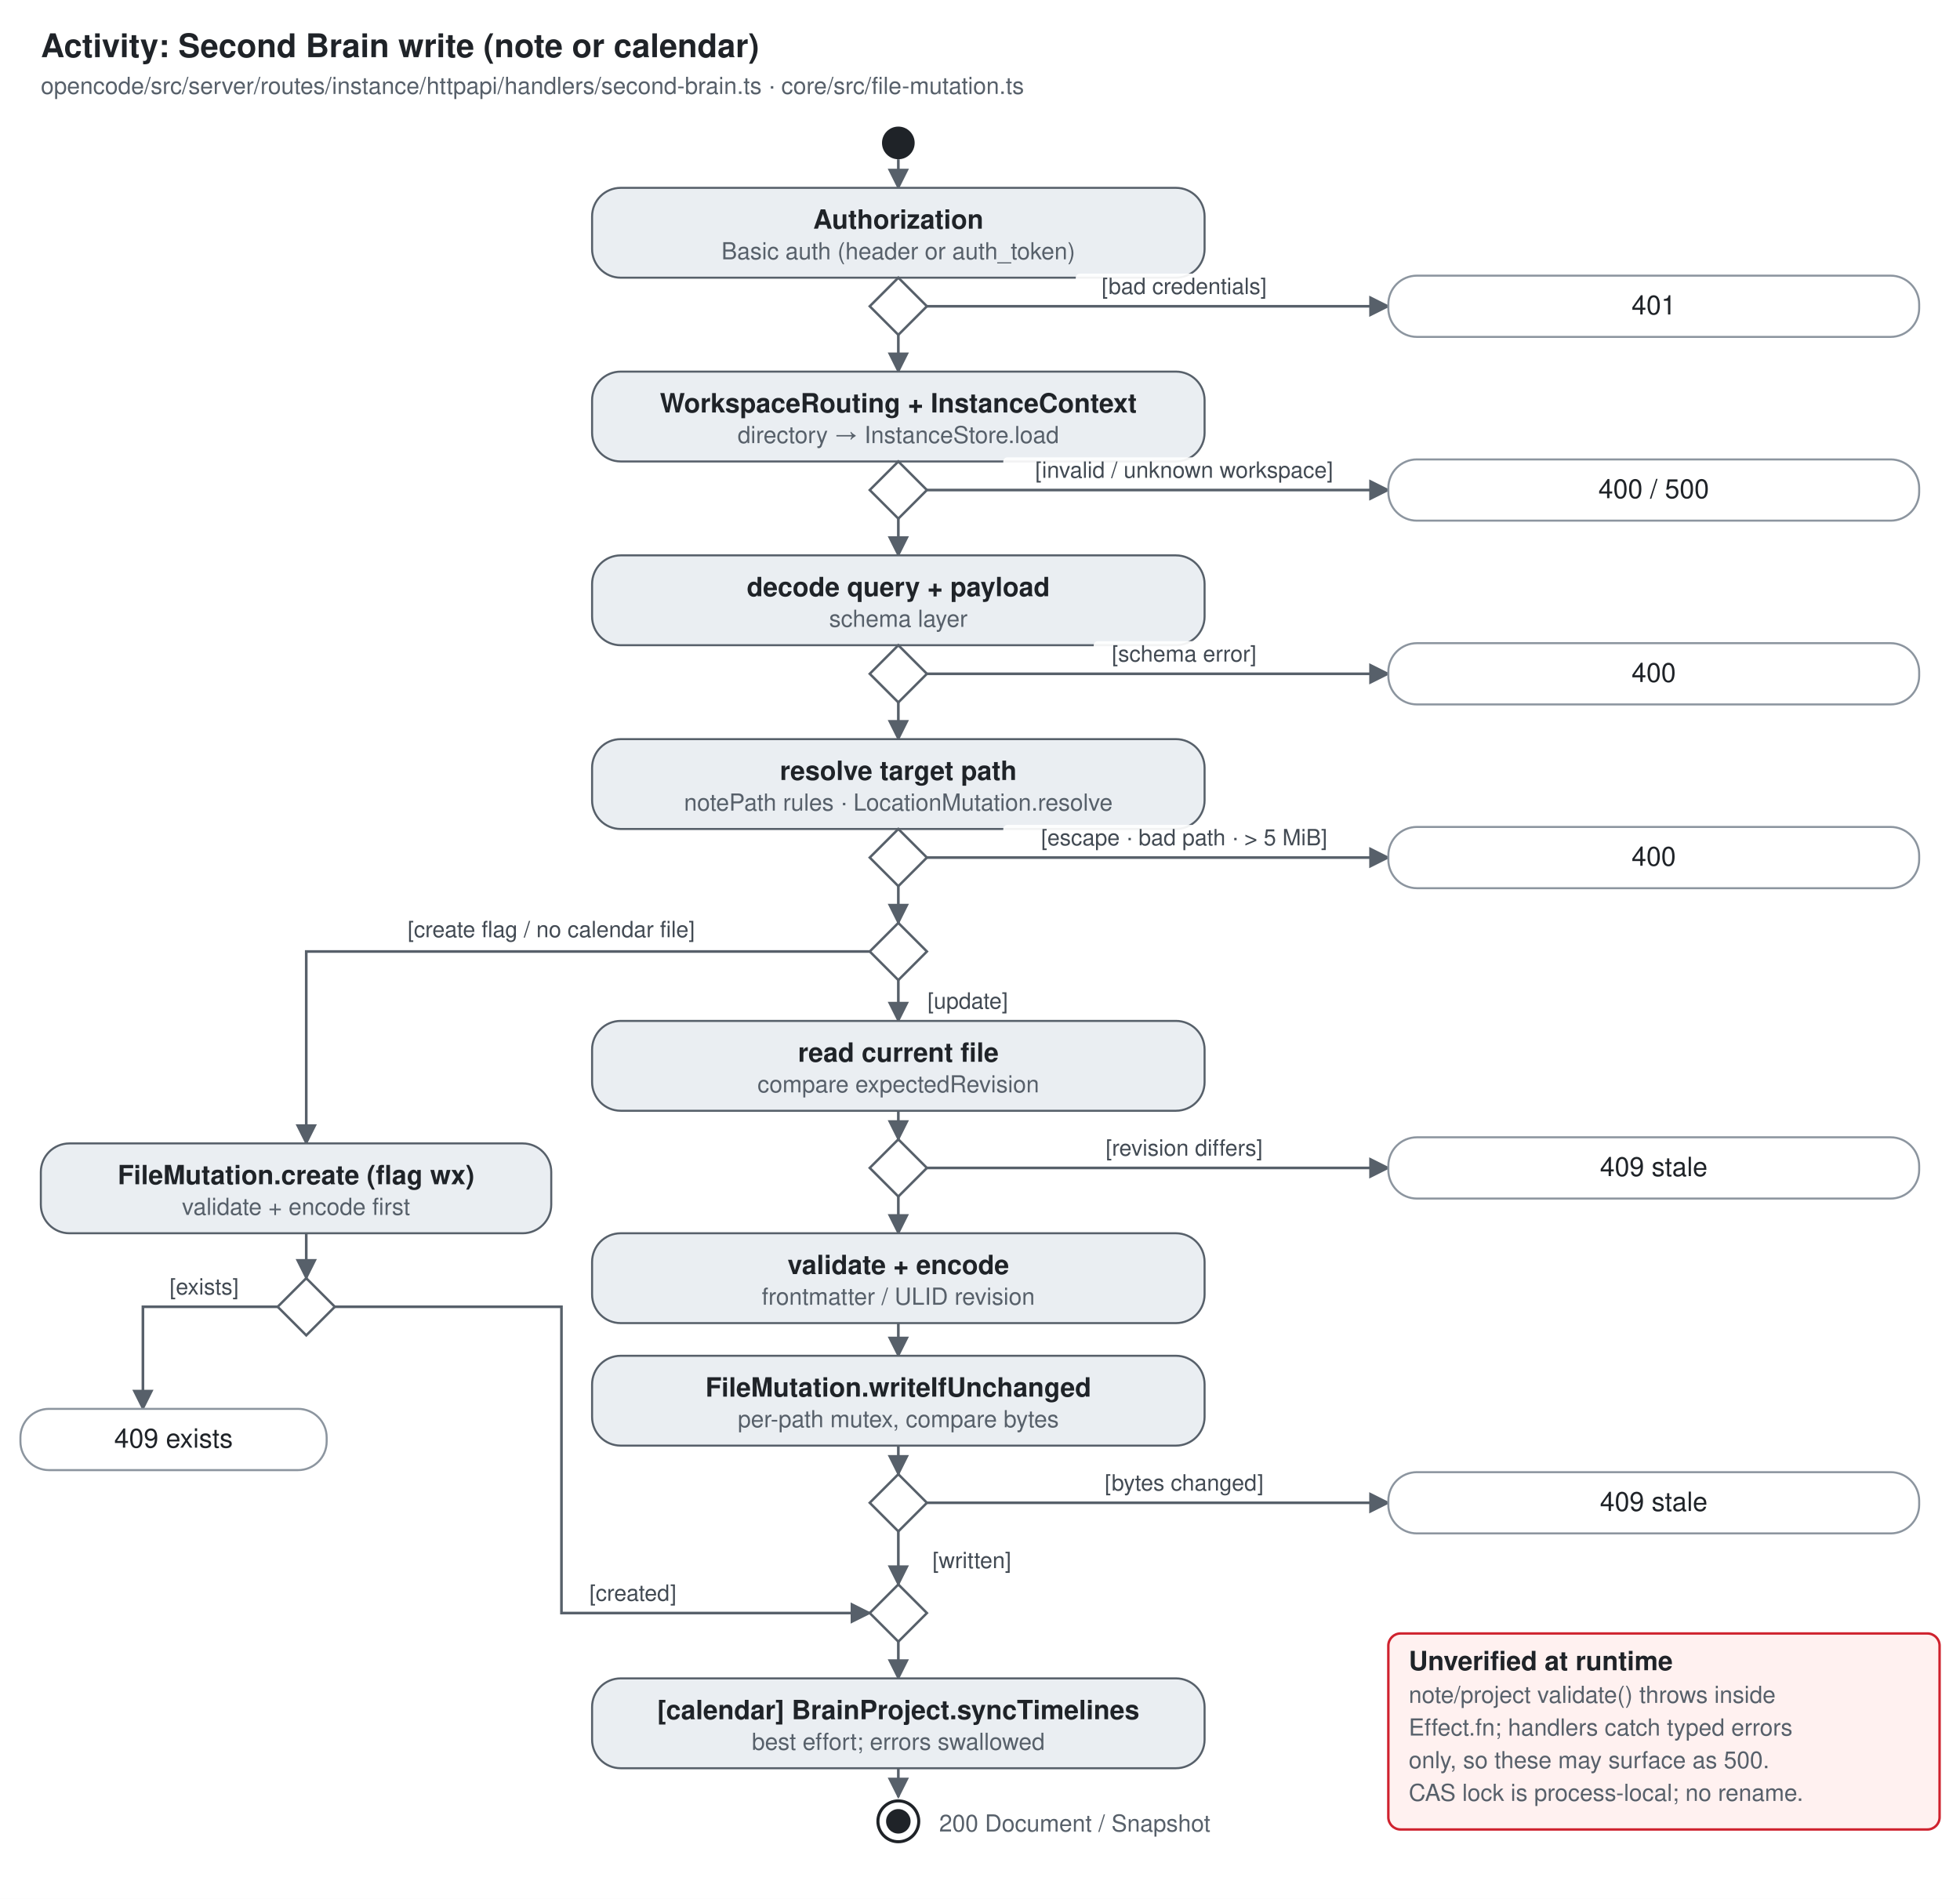
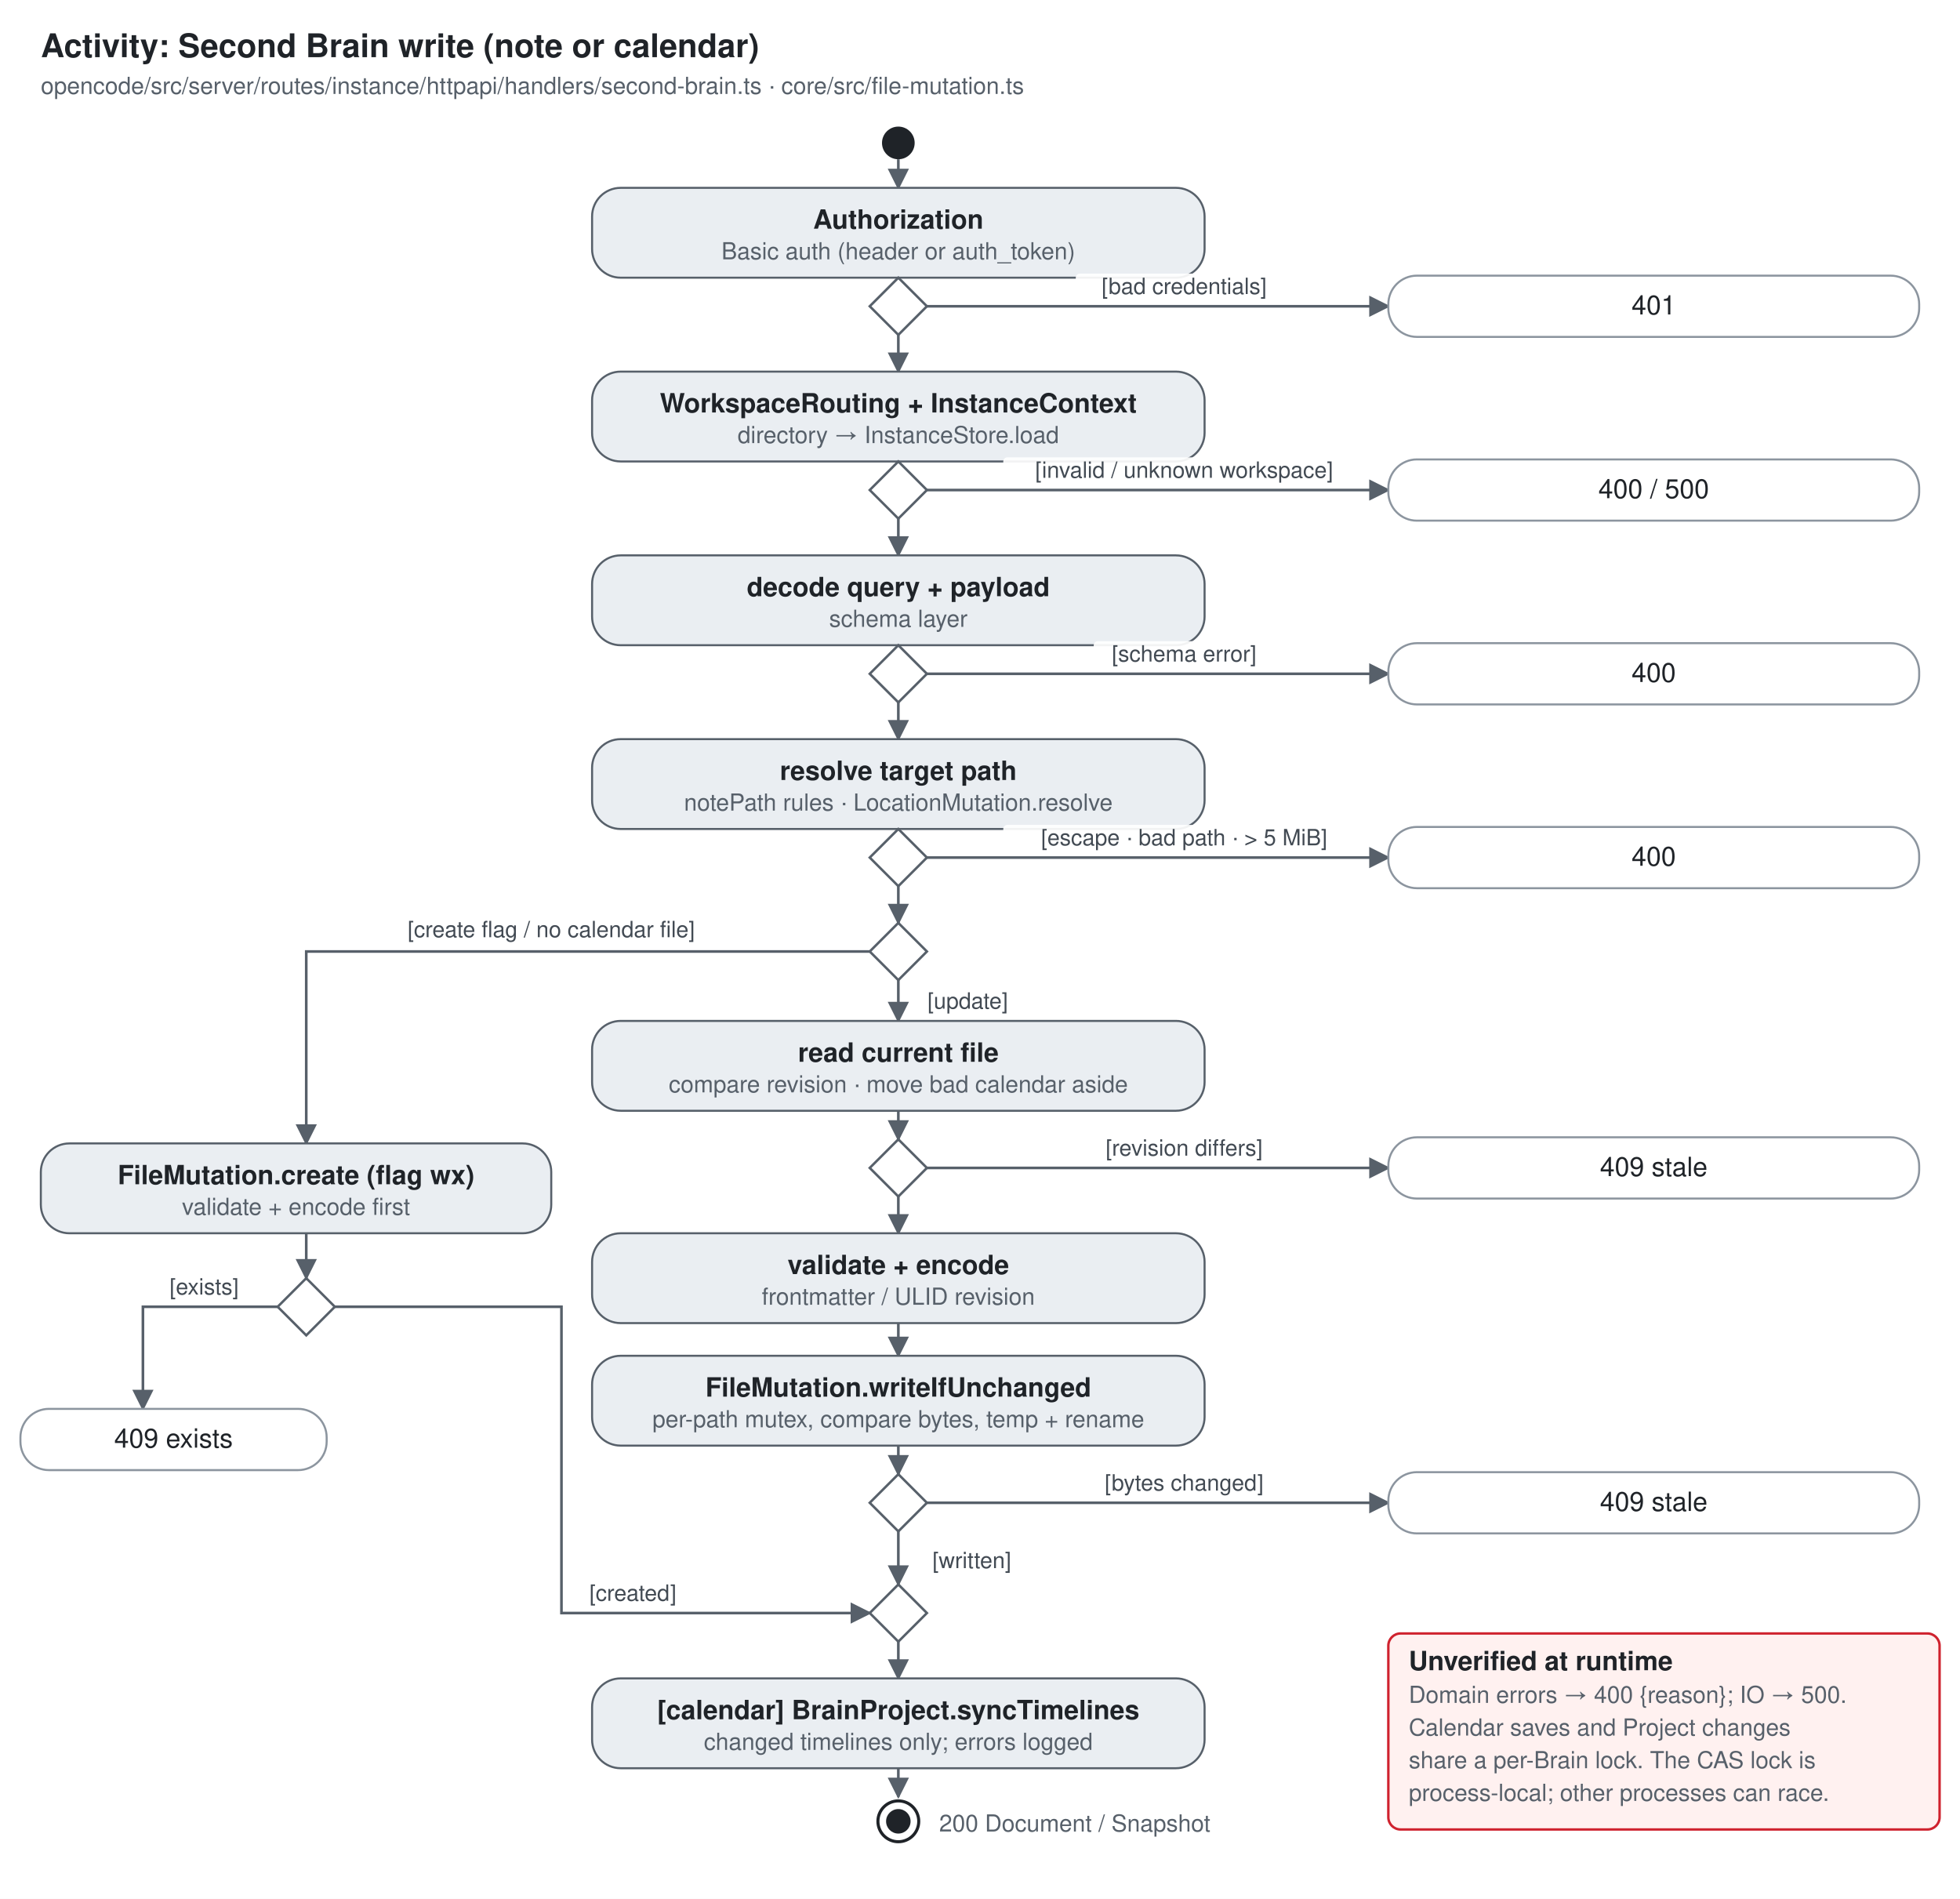
<svg xmlns="http://www.w3.org/2000/svg" viewBox="0 0 960 930" width="960" height="930" role="img" aria-labelledby="title desc">
  <style>
  .bg{fill:#ffffff}
  text{font-family:ui-sans-serif,system-ui,-apple-system,"Segoe UI",Helvetica,Arial,sans-serif;font-size:13px;fill:#1f2328}
  .t{font-weight:600}
  .s{font-size:11.5px;fill:#57606a}
  .h{font-size:16px;font-weight:600}
  .lbl{font-size:11px;fill:#424a53}
  .lblbg{fill:#ffffff;opacity:.92}
  .box{fill:#f6f8fa;stroke:#57606a;stroke-width:1.2}
  .sub{fill:#ffffff;stroke:#8c959f;stroke-width:1}
  .store{fill:#fff8e5;stroke:#9a6700;stroke-width:1.2}
  .ext{fill:#ddf4ff;stroke:#0969da;stroke-width:1.2}
  .proc{fill:#fbefff;stroke:#8250df;stroke-width:1.2}
  .zone{fill:none;stroke:#8c959f;stroke-width:1.2;stroke-dasharray:7 5}
  .zonet{font-size:12px;font-weight:600;fill:#57606a}
  .gapz{fill:#fff1f0;stroke:#cf222e;stroke-width:1.2}
  .e{fill:none;stroke:#57606a;stroke-width:1.3}
  .d{stroke-dasharray:5 4}
  .r{stroke:#cf222e}
  .sens{stroke:#bc4c00;stroke-width:2}
  .ah{fill:#57606a}
  .ahr{fill:#cf222e}
  .ahs{fill:#bc4c00}
  .life{stroke:#8c959f;stroke-width:1;stroke-dasharray:4 4}
  .act{fill:#eaeef2;stroke:#57606a;stroke-width:1}
  .frag{fill:none;stroke:#8c959f;stroke-width:1}
  .fragt{fill:#eaeef2;stroke:#8c959f;stroke-width:1}
  .dot{fill:#1f2328}
  .ring{fill:none;stroke:#1f2328;stroke-width:1.5}
  .dia{fill:#ffffff;stroke:#57606a;stroke-width:1.2}
  .bar{fill:#1f2328}
  @media (prefers-color-scheme: dark){
    .bg{fill:#0d1117}
    text{fill:#e6edf3}
    .s{fill:#9198a1} .lbl{fill:#c9d1d9} .lblbg{fill:#0d1117}
    .box{fill:#161b22;stroke:#8b949e} .sub{fill:#0d1117;stroke:#6e7681}
    .store{fill:#2b2111;stroke:#d29922} .ext{fill:#0c2d4a;stroke:#4493f8}
    .proc{fill:#271a3d;stroke:#ab7df8}
    .zone{stroke:#6e7681} .zonet{fill:#9198a1}
    .gapz{fill:#3a1517;stroke:#f85149}
    .e{stroke:#9198a1} .r{stroke:#f85149} .sens{stroke:#f0883e}
    .ah{fill:#9198a1} .ahr{fill:#f85149} .ahs{fill:#f0883e}
    .life{stroke:#6e7681} .act{fill:#21262d;stroke:#8b949e}
    .frag{stroke:#6e7681} .fragt{fill:#21262d;stroke:#6e7681}
    .dot{fill:#e6edf3} .ring{stroke:#e6edf3} .dia{fill:#0d1117;stroke:#8b949e} .bar{fill:#e6edf3}
  }
</style>
  <defs>
    <marker id="a" viewBox="0 0 10 10" refX="9" refY="5" markerWidth="8" markerHeight="8" orient="auto-start-reverse">
      <path class="ah" d="M0,0 L10,5 L0,10 z" />
    </marker>
    <marker id="ar" viewBox="0 0 10 10" refX="9" refY="5" markerWidth="8" markerHeight="8" orient="auto-start-reverse">
      <path class="ahr" d="M0,0 L10,5 L0,10 z" />
    </marker>
    <marker id="as" viewBox="0 0 10 10" refX="9" refY="5" markerWidth="8" markerHeight="8" orient="auto-start-reverse">
      <path class="ahs" d="M0,0 L10,5 L0,10 z" />
    </marker>
    <marker id="o" viewBox="0 0 10 10" refX="9" refY="5" markerWidth="9" markerHeight="9" orient="auto-start-reverse">
      <path class="e" d="M0,0 L10,5 L0,10" />
    </marker>
    <marker id="dm" viewBox="0 0 12 12" refX="1" refY="6" markerWidth="11" markerHeight="11" orient="auto-start-reverse">
      <path class="bar" d="M1,6 L6,1 L11,6 L6,11 z" />
    </marker>
  </defs>
  <rect class="bg" x="0" y="0" width="960" height="930" />
  <text x="20" y="28" text-anchor="start" class="h">Activity: Second Brain write (note or calendar)</text>
  <text x="20" y="46" text-anchor="start" class="s">opencode/src/server/routes/instance/httpapi/handlers/second-brain.ts · core/src/file-mutation.ts</text>
  <circle class="dot" cx="440" cy="70" r="8" />
  <path class="e " d="M440,78 L440,92" marker-end="url(#a)" />
  <rect class="act" x="290" y="92" width="300" height="44" rx="14" />
  <text x="440.0" y="112.0" text-anchor="middle" class="t">Authorization</text>
  <text x="440.0" y="127.0" text-anchor="middle" class="s">Basic auth (header or auth_token)</text>
  <path class="e " d="M440,136 L440,136.01" />
  <path class="dia" d="M440,136 L454,150 L440,164 L426,150 z" />
  <path class="e " d="M454,150 L680,150" marker-end="url(#a)" />
  <rect class="sub" x="680" y="135" width="260" height="30" rx="14" />
  <text x="810.0" y="154.0" text-anchor="middle">401</text>
  <path class="e " d="M440,164 L440,182" marker-end="url(#a)" />
  <rect class="act" x="290" y="182" width="300" height="44" rx="14" />
  <text x="440.0" y="202.0" text-anchor="middle" class="t">WorkspaceRouting + InstanceContext</text>
  <text x="440.0" y="217.0" text-anchor="middle" class="s">directory → InstanceStore.load</text>
  <path class="e " d="M440,226 L440,226.01" />
  <path class="dia" d="M440,226 L454,240 L440,254 L426,240 z" />
  <path class="e " d="M454,240 L680,240" marker-end="url(#a)" />
  <rect class="sub" x="680" y="225" width="260" height="30" rx="14" />
  <text x="810.0" y="244.0" text-anchor="middle">400 / 500</text>
  <path class="e " d="M440,254 L440,272" marker-end="url(#a)" />
  <rect class="act" x="290" y="272" width="300" height="44" rx="14" />
  <text x="440.0" y="292.0" text-anchor="middle" class="t">decode query + payload</text>
  <text x="440.0" y="307.0" text-anchor="middle" class="s">schema layer</text>
  <path class="e " d="M440,316 L440,316.01" />
  <path class="dia" d="M440,316 L454,330 L440,344 L426,330 z" />
  <path class="e " d="M454,330 L680,330" marker-end="url(#a)" />
  <rect class="sub" x="680" y="315" width="260" height="30" rx="14" />
  <text x="810.0" y="334.0" text-anchor="middle">400</text>
  <path class="e " d="M440,344 L440,362" marker-end="url(#a)" />
  <rect class="act" x="290" y="362" width="300" height="44" rx="14" />
  <text x="440.0" y="382.0" text-anchor="middle" class="t">resolve target path</text>
  <text x="440.0" y="397.0" text-anchor="middle" class="s">notePath rules · LocationMutation.resolve</text>
  <path class="e " d="M440,406 L440,406.01" />
  <path class="dia" d="M440,406 L454,420 L440,434 L426,420 z" />
  <path class="e " d="M454,420 L680,420" marker-end="url(#a)" />
  <rect class="sub" x="680" y="405" width="260" height="30" rx="14" />
  <text x="810.0" y="424.0" text-anchor="middle">400</text>
  <path class="e " d="M440,434 L440,452" marker-end="url(#a)" />
  <path class="dia" d="M440,452 L454,466 L440,480 L426,466 z" />
  <path class="e " d="M440,480 L440,500" marker-end="url(#a)" />
  <rect class="act" x="290" y="500" width="300" height="44" rx="14" />
  <text x="440.0" y="520.0" text-anchor="middle" class="t">read current file</text>
-   <text x="440.0" y="535.0" text-anchor="middle" class="s">compare expectedRevision</text>
+   <text x="440.0" y="535.0" text-anchor="middle" class="s">compare revision · move bad calendar aside</text>
  <path class="dia" d="M440,558 L454,572 L440,586 L426,572 z" />
  <path class="e " d="M440,544 L440,558" marker-end="url(#a)" />
  <path class="e " d="M454,572 L680,572" marker-end="url(#a)" />
  <rect class="sub" x="680" y="557" width="260" height="30" rx="14" />
  <text x="810.0" y="576.0" text-anchor="middle">409 stale</text>
  <path class="e " d="M440,586 L440,604" marker-end="url(#a)" />
  <rect class="act" x="290" y="604" width="300" height="44" rx="14" />
  <text x="440.0" y="624.0" text-anchor="middle" class="t">validate + encode</text>
  <text x="440.0" y="639.0" text-anchor="middle" class="s">frontmatter / ULID revision</text>
  <path class="e " d="M440,648 L440,664" marker-end="url(#a)" />
  <rect class="act" x="290" y="664" width="300" height="44" rx="14" />
  <text x="440.0" y="684.0" text-anchor="middle" class="t">FileMutation.writeIfUnchanged</text>
-   <text x="440.0" y="699.0" text-anchor="middle" class="s">per-path mutex, compare bytes</text>
+   <text x="440.0" y="699.0" text-anchor="middle" class="s">per-path mutex, compare bytes, temp + rename</text>
  <path class="dia" d="M440,722 L454,736 L440,750 L426,736 z" />
  <path class="e " d="M440,708 L440,722" marker-end="url(#a)" />
  <path class="e " d="M454,736 L680,736" marker-end="url(#a)" />
  <rect class="sub" x="680" y="721" width="260" height="30" rx="14" />
  <text x="810.0" y="740.0" text-anchor="middle">409 stale</text>
  <path class="e " d="M426,466 L150,466 L150,560" marker-end="url(#a)" />
  <rect class="act" x="20" y="560" width="250" height="44" rx="14" />
  <text x="145.0" y="580.0" text-anchor="middle" class="t">FileMutation.create (flag wx)</text>
  <text x="145.0" y="595.0" text-anchor="middle" class="s">validate + encode first</text>
  <path class="dia" d="M150,626 L164,640 L150,654 L136,640 z" />
  <path class="e " d="M150,604 L150,626" marker-end="url(#a)" />
  <path class="e " d="M136,640 L70,640 L70,690" marker-end="url(#a)" />
  <rect class="sub" x="10" y="690" width="150" height="30" rx="14" />
  <text x="85.0" y="709.0" text-anchor="middle">409 exists</text>
  <path class="e " d="M164,640 L275,640 L275,790 L426,790" marker-end="url(#a)" />
  <path class="dia" d="M440,776 L454,790 L440,804 L426,790 z" />
  <path class="e " d="M440,750 L440,776" marker-end="url(#a)" />
  <path class="e " d="M440,804 L440,822" marker-end="url(#a)" />
  <rect class="act" x="290" y="822" width="300" height="44" rx="14" />
  <text x="440.0" y="842.0" text-anchor="middle" class="t">[calendar] BrainProject.syncTimelines</text>
-   <text x="440.0" y="857.0" text-anchor="middle" class="s">best effort; errors swallowed</text>
+   <text x="440.0" y="857.0" text-anchor="middle" class="s">changed timelines only; errors logged</text>
  <path class="e " d="M440,866 L440,880" marker-end="url(#a)" />
  <circle class="ring" cx="440" cy="892" r="10" />
  <circle class="dot" cx="440" cy="892" r="6" />
  <text x="460" y="897" text-anchor="start" class="s">200 Document / Snapshot</text>
  <rect class="gapz" x="680" y="800" width="270" height="96" rx="6" />
  <text x="690" y="818" text-anchor="start" class="t">Unverified at runtime</text>
-   <text x="690" y="834" text-anchor="start" class="s">note/project validate() throws inside</text>
-   <text x="690" y="850" text-anchor="start" class="s">Effect.fn; handlers catch typed errors</text>
-   <text x="690" y="866" text-anchor="start" class="s">only, so these may surface as 500.</text>
-   <text x="690" y="882" text-anchor="start" class="s">CAS lock is process-local; no rename.</text>
+   <text x="690" y="834" text-anchor="start" class="s">Domain errors → 400 {reason}; IO → 500.</text>
+   <text x="690" y="850" text-anchor="start" class="s">Calendar saves and Project changes</text>
+   <text x="690" y="866" text-anchor="start" class="s">share a per-Brain lock. The CAS lock is</text>
+   <text x="690" y="882" text-anchor="start" class="s">process-local; other processes can race.</text>
  <rect class="lblbg" x="526.9" y="134.0" width="106.3" height="13" rx="2" />
  <text class="lbl" x="580" y="144" text-anchor="middle">[bad credentials]</text>
  <rect class="lblbg" x="491.4" y="224.0" width="177.1" height="13" rx="2" />
  <text class="lbl" x="580" y="234" text-anchor="middle">[invalid / unknown workspace]</text>
  <rect class="lblbg" x="535.7" y="314.0" width="88.6" height="13" rx="2" />
  <text class="lbl" x="580" y="324" text-anchor="middle">[schema error]</text>
  <rect class="lblbg" x="491.4" y="404.0" width="177.1" height="13" rx="2" />
  <text class="lbl" x="580" y="414" text-anchor="middle">[escape · bad path · &gt; 5 MiB]</text>
  <rect class="lblbg" x="447.4" y="484.0" width="53.2" height="13" rx="2" />
  <text class="lbl" x="474" y="494" text-anchor="middle">[update]</text>
  <rect class="lblbg" x="523.9" y="556.0" width="112.2" height="13" rx="2" />
  <text class="lbl" x="580" y="566" text-anchor="middle">[revision differs]</text>
  <rect class="lblbg" x="532.8" y="720.0" width="94.5" height="13" rx="2" />
  <text class="lbl" x="580" y="730" text-anchor="middle">[bytes changed]</text>
  <rect class="lblbg" x="172.6" y="449.0" width="194.8" height="13" rx="2" />
  <text class="lbl" x="270" y="459" text-anchor="middle">[create flag / no calendar file]</text>
  <rect class="lblbg" x="73.4" y="624.0" width="53.2" height="13" rx="2" />
  <text class="lbl" x="100" y="634" text-anchor="middle">[exists]</text>
  <rect class="lblbg" x="280.4" y="774.0" width="59.1" height="13" rx="2" />
  <text class="lbl" x="310" y="784" text-anchor="middle">[created]</text>
  <rect class="lblbg" x="446.4" y="758.0" width="59.1" height="13" rx="2" />
  <text class="lbl" x="476" y="768" text-anchor="middle">[written]</text>
</svg>
